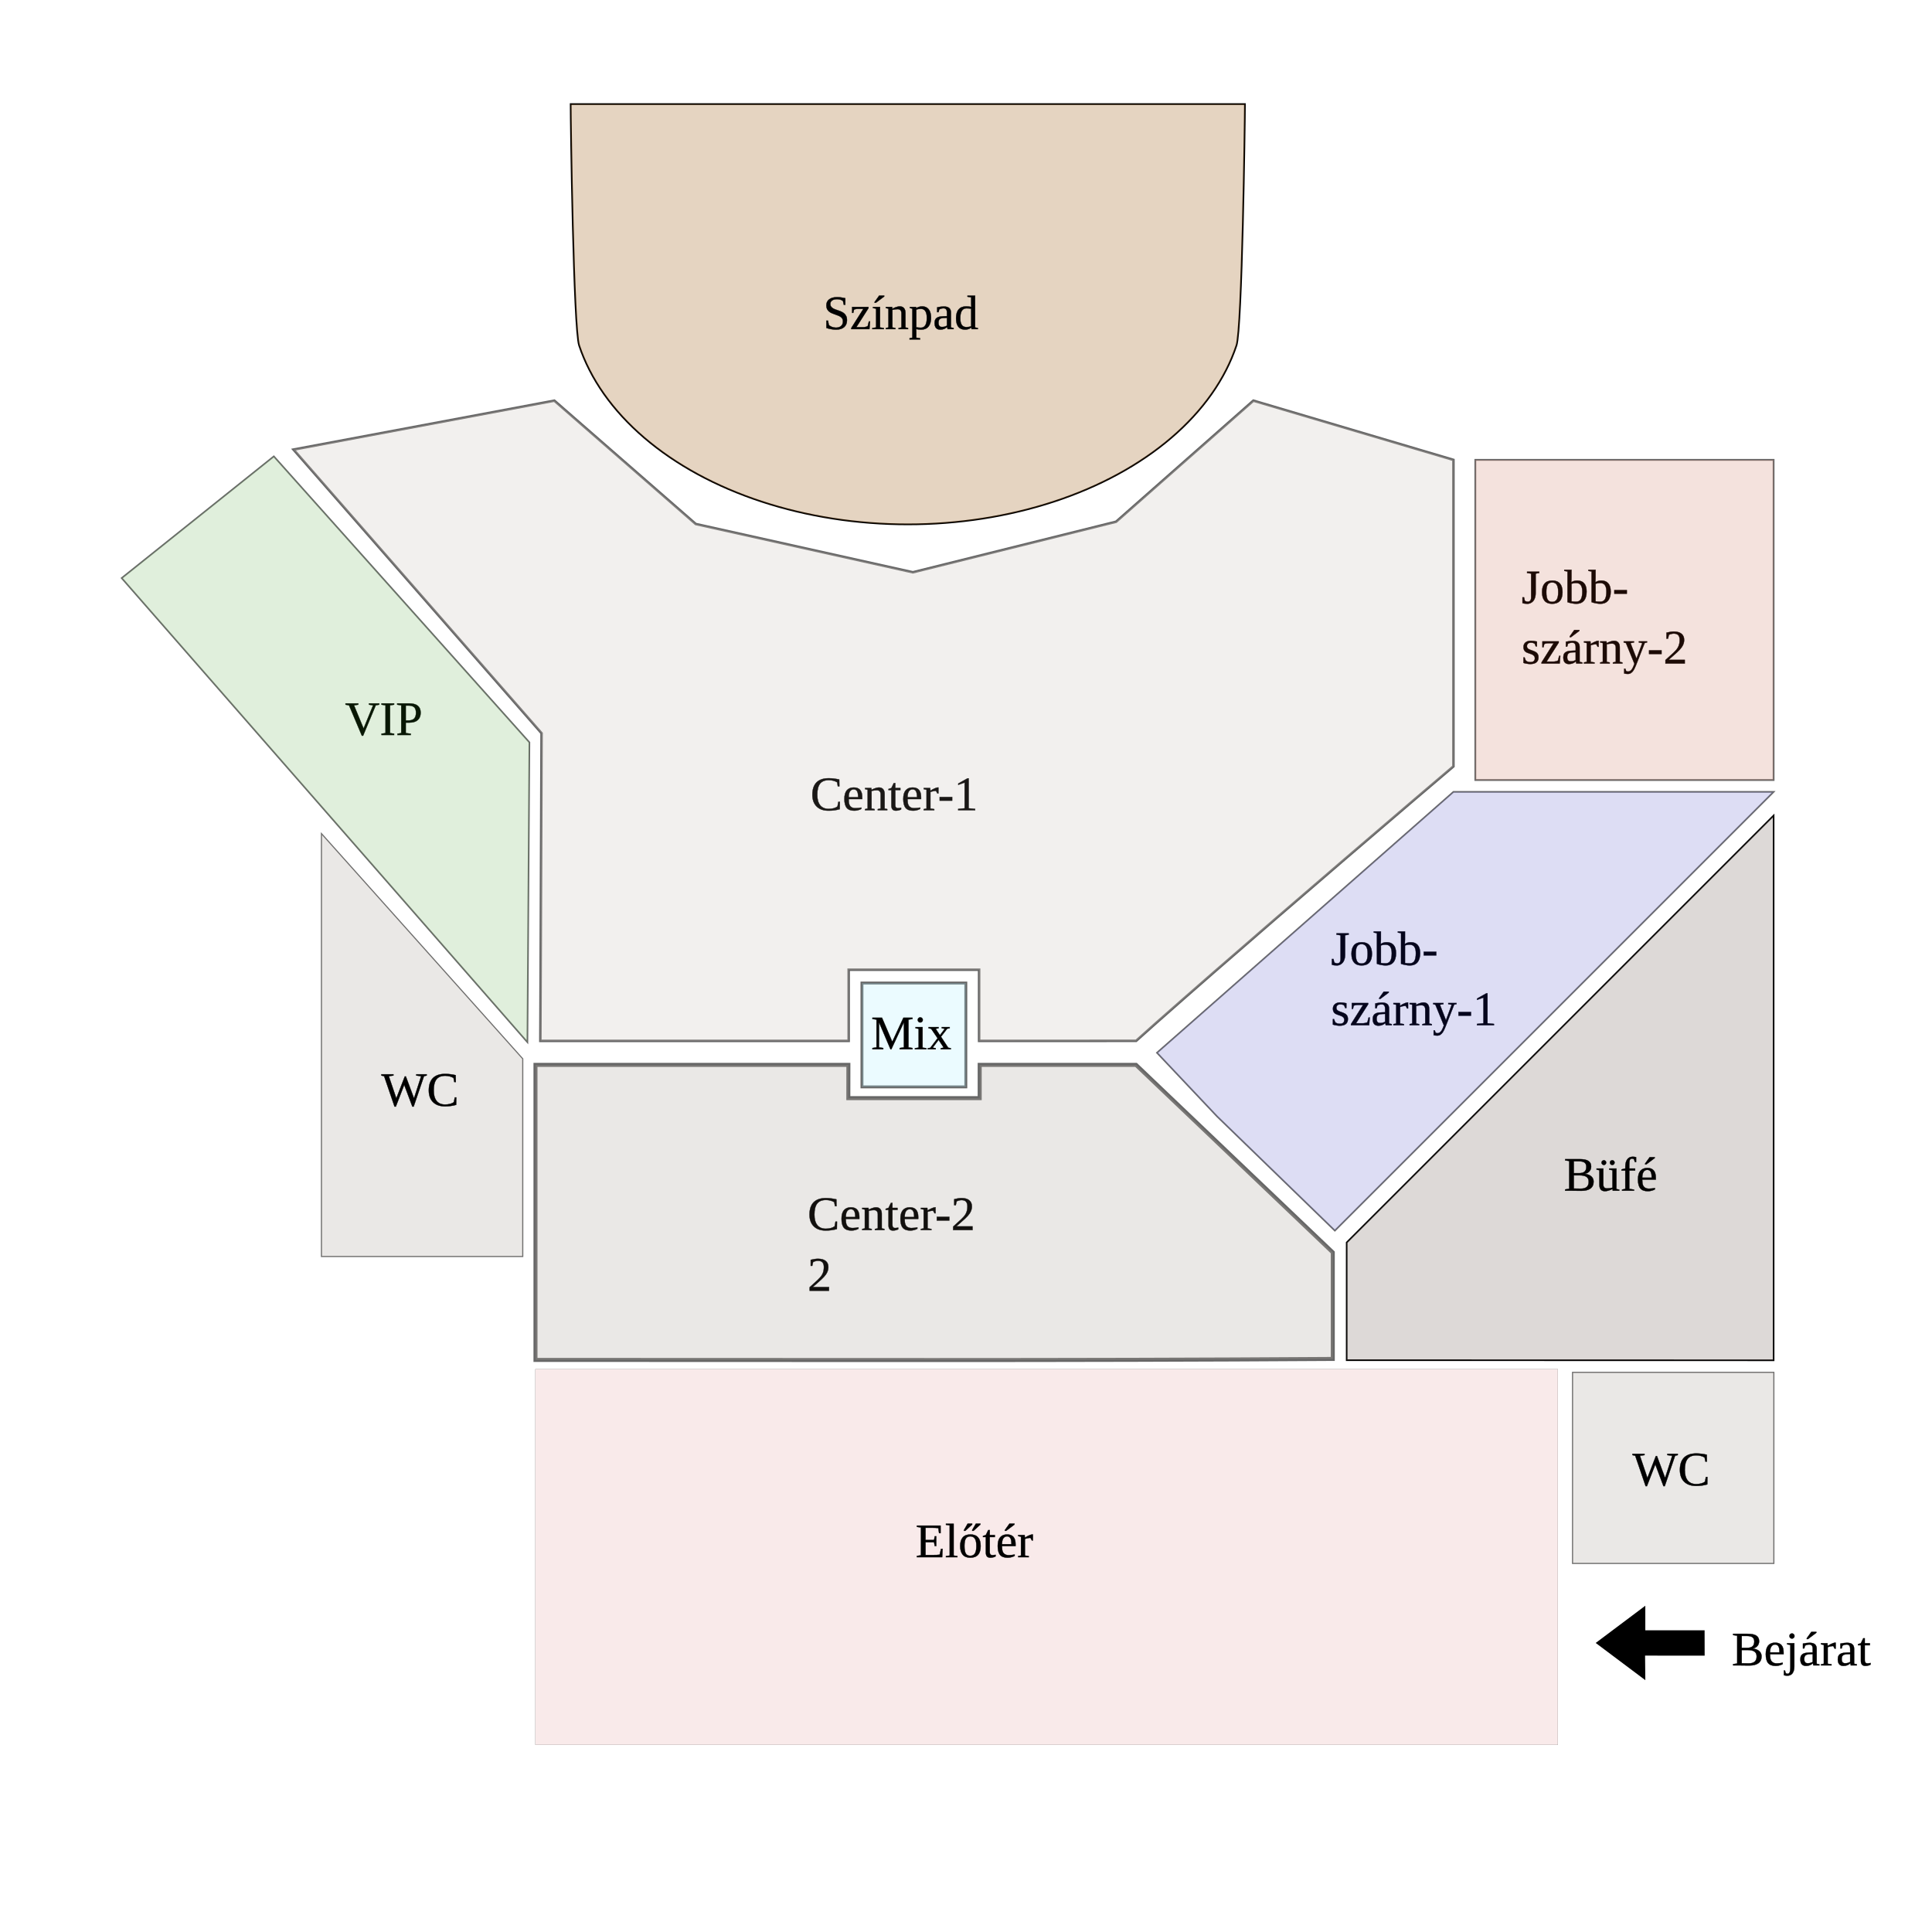
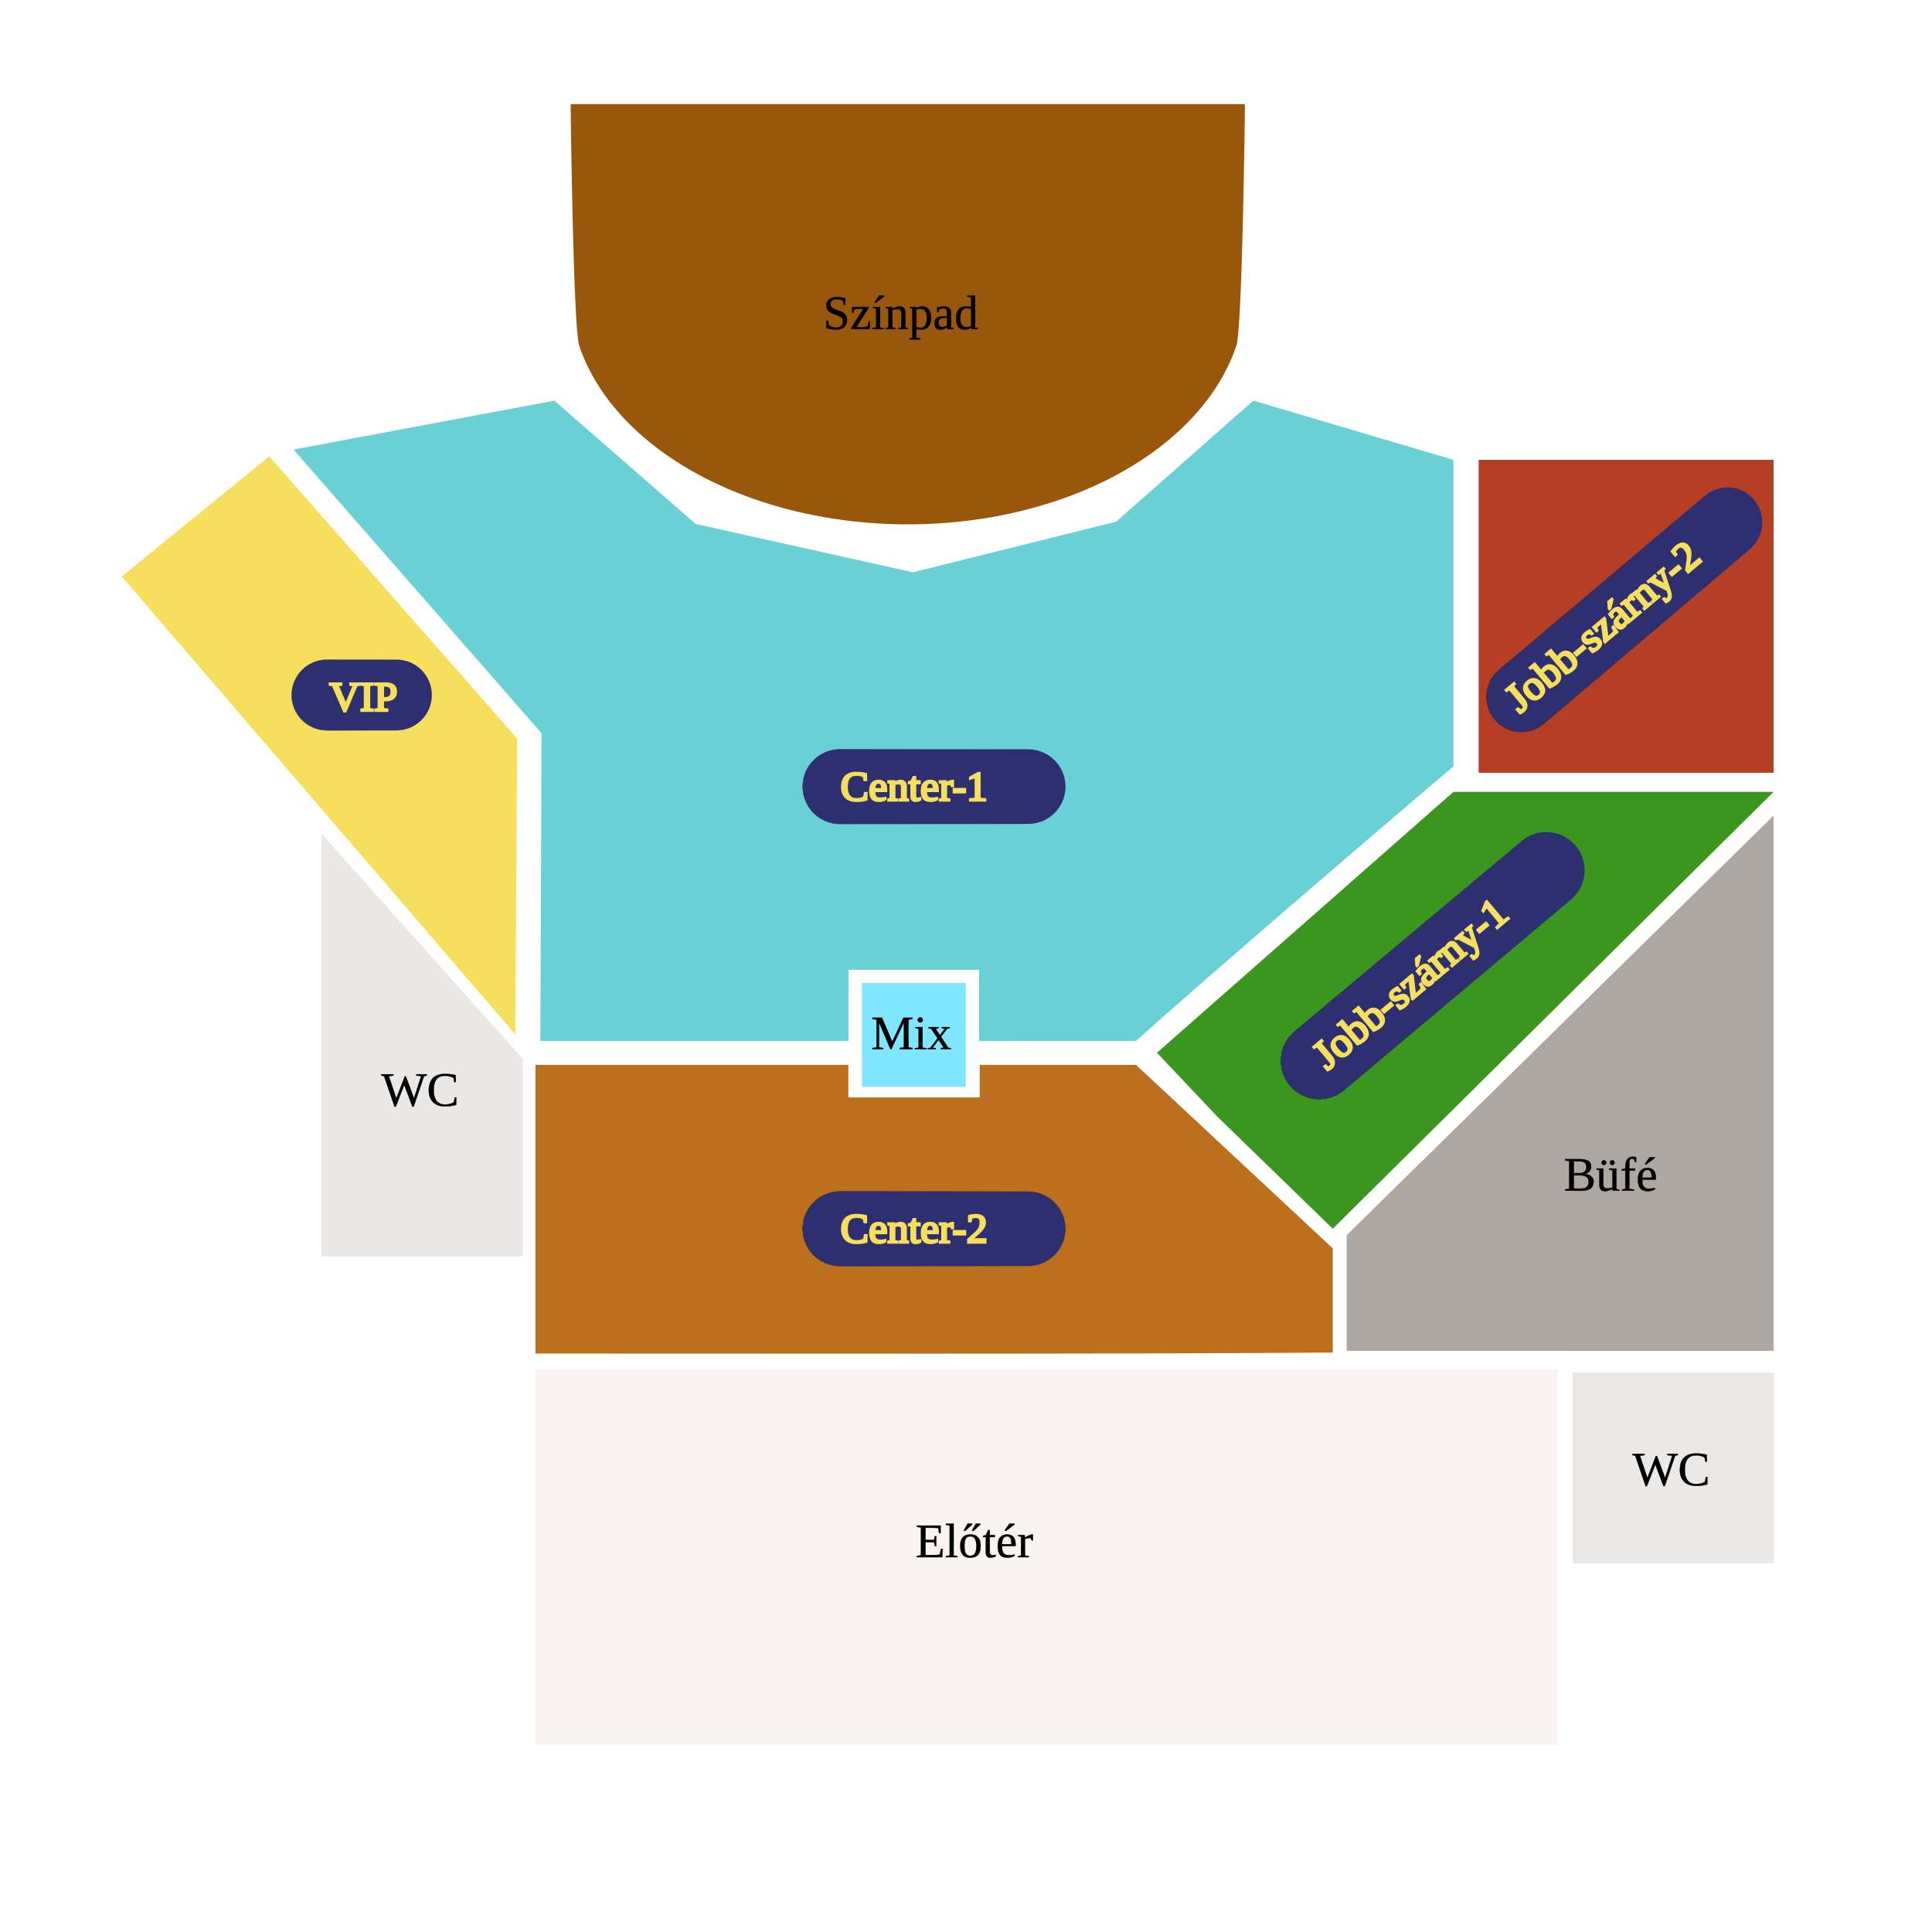
- <svg xmlns="http://www.w3.org/2000/svg" width="158.75mm" height="158.75mm" viewBox="0 0 158.75 158.75" version="1.1" id="svg1">
+ <svg xmlns="http://www.w3.org/2000/svg" xmlns:xlink="http://www.w3.org/1999/xlink" width="158.75mm" height="158.75mm" viewBox="0 0 158.75 158.75" version="1.1" id="svg1">
  <defs id="defs1">
    <rect x="198.425" y="113.386" width="60.075" height="15.114" id="rect12-6-3-8" />
    <rect x="198.425" y="113.386" width="60.075" height="15.114" id="rect12-6-3-6-6-1-2-5" />
    <rect x="198.425" y="113.386" width="60.075" height="15.114" id="rect12-6-3-6-6-1-2-3" />
    <rect x="198.425" y="113.386" width="60.075" height="15.114" id="rect12-6-3-6-6-1-2-0" />
    <rect x="198.425" y="113.386" width="60.075" height="15.114" id="rect12-6-3-6-6-1-4-2-7" />
    <rect x="198.425" y="113.386" width="60.075" height="15.114" id="rect12-6-3-6-6-1-2-5-5" />
    <rect x="198.425" y="113.386" width="60.075" height="15.114" id="rect12-6-3-6-6-1-2-0-5-0" />
    <rect x="198.425" y="113.386" width="60.075" height="15.114" id="rect12-6-3-6-7-4" />
    <rect x="198.425" y="113.386" width="60.075" height="15.114" id="rect12-6-6-9-4" />
    <rect x="198.425" y="113.386" width="60.075" height="15.114" id="rect12-6-6-9-4-3" />
    <rect x="198.425" y="113.386" width="60.075" height="15.114" id="rect12-6-6-9-4-3-6" />
    <rect x="198.425" y="113.386" width="60.075" height="15.114" id="rect12-6-3-6-6-1-2-5-5-6" />
    <rect x="198.425" y="113.386" width="70.126" height="31.197" id="rect12-6-3-6-6-1-2-5-5-6-6" />
    <rect x="198.425" y="113.386" width="70.126" height="31.197" id="rect12-6-3-6-6-1-2-5-5-6-6-9" />
    <rect x="198.425" y="113.386" width="60.075" height="15.114" id="rect12-6-3-6-6-1-2-5-5-6-65" />
    <rect x="198.425" y="113.386" width="60.075" height="15.114" id="rect12-6-6-9-4-3-8" />
+     <rect x="198.425" y="113.386" width="60.075" height="15.114" id="rect12-6-3-6-6-1-2-9-6-74-9-6-5-9-6" />
+     <linearGradient xlink:href="#linearGradient146" id="linearGradient83" gradientUnits="userSpaceOnUse" gradientTransform="matrix(0.9903494,0,0,1.143777,-34.22018,-21.04526)" x1="101.157" y1="74.911" x2="122.958" y2="74.911" />
+     <linearGradient id="linearGradient146">
+       <stop style="stop-color:#000000;stop-opacity:1;" offset="0" id="stop146" />
+       <stop style="stop-color:#000000;stop-opacity:0;" offset="1" id="stop147" />
+     </linearGradient>
+     <rect x="198.425" y="113.386" width="60.075" height="15.114" id="rect12-6-3-6-6-1-2-9-6-74-9-6-5-9-6-4" />
+     <linearGradient xlink:href="#linearGradient146" id="linearGradient5" gradientUnits="userSpaceOnUse" gradientTransform="matrix(0.9903494,0,0,1.143777,-34.22018,15.28168)" x1="101.157" y1="74.911" x2="122.958" y2="74.911" />
+     <rect x="198.425" y="113.386" width="60.075" height="15.114" id="rect12-6-3-6-6-1-2-9-6-74-9-6-5-9-6-45" />
+     <linearGradient xlink:href="#linearGradient146" id="linearGradient6" gradientUnits="userSpaceOnUse" gradientTransform="matrix(0.5283701,0,0,1.085161,-29.48173,-24.18222)" x1="101.157" y1="74.911" x2="122.958" y2="74.911" />
+     <rect x="198.425" y="113.386" width="94.969" height="17.802" id="rect12-6-3-6-6-1-2-9-6-74-9-6-5-9-6-2" />
+     <linearGradient xlink:href="#linearGradient146" id="linearGradient7" gradientUnits="userSpaceOnUse" gradientTransform="matrix(1.405601,0,0,1.173737,-118.3173,48.52824)" x1="101.157" y1="74.911" x2="122.958" y2="74.911" />
+     <rect x="198.425" y="113.386" width="94.969" height="17.802" id="rect12-6-3-6-6-1-2-9-6-74-9-6-5-9-6-2-8" />
+     <linearGradient xlink:href="#linearGradient146" id="linearGradient8" gradientUnits="userSpaceOnUse" gradientTransform="matrix(1.280582,0,0,1.070873,-72.9394,44.23882)" x1="101.157" y1="74.911" x2="122.958" y2="74.911" />
  </defs>
  <g id="layer1">
-     <path style="opacity:0.6;fill:#786a60;fill-opacity:0.255;fill-rule:evenodd;stroke:#000000;stroke-width:0.093;paint-order:stroke markers fill" d="m 129.216,128.463 v -15.697 h 16.538 v 15.697 z" id="path6-1-0" />
-     <text xml:space="preserve" transform="matrix(0.3299827,0,0,0.3299827,1.110369,25.54346)" id="text12-6-6-8-98-9-3-2-1" style="white-space:pre;shape-inside:url(#rect12-6-3-6-6-1-2-5-5);display:inline;fill:#000000;fill-opacity:1;fill-rule:evenodd;stroke:#000000;stroke-width:0.076;stroke-dasharray:none;stroke-opacity:1;paint-order:stroke markers fill">
-       <tspan x="198.426" y="124.335" id="tspan16">Center-1</tspan>
+     <path style="opacity:0.6;fill:#786a60;fill-opacity:0.25;fill-rule:evenodd;stroke:none;stroke-width:0.093;paint-order:stroke markers fill" d="m 129.216,128.463 v -15.697 h 16.538 v 15.697 z" id="path6-1-0" />
+     <g id="l09_vip" style="stroke:none" transform="matrix(0.9701492,0,0,0.9868493,0.2985075,0.4931509)">
+       <path style="opacity:1;fill:#f6df5c;fill-opacity:1;fill-rule:evenodd;stroke:none;stroke-width:0.134;paint-order:stroke markers fill" d="M 43.5,61 22.5,37.5 10,47.5 43.336,85.633 Z" class="l09_vip" id="path1" />
+     </g>
+     <g id="l09_jobb_szarny_2" style="stroke:none" transform="matrix(0.9888252,0,0,0.977464,1.628551,0.8515272)">
+       <path style="opacity:1;fill:#b43f24;fill-opacity:1;fill-rule:evenodd;stroke:none;stroke-width:0.147;paint-order:stroke markers fill" d="M 121.226,64.093 V 37.785 h 24.508 V 64.093 Z" class="l09_jobb_szarny_2" id="path2" />
+     </g>
+     <g id="l09_center_1" style="stroke:none">
+       <path d="M 102.988,32.921 91.707,42.87 75.011,47.024 57.169,43.057 45.55,32.922 24.117,36.941 44.5,60.249 44.401,85.529 H 69.734 v -5.846 h 10.718 v 5.846 l 12.902,-0.004 c 0.557,-0.496 1.039,-0.933 1.639,-1.464 2.901,-2.565 6.285,-5.513 9.911,-8.645 3.626,-3.133 7.493,-6.45 11.361,-9.752 1.076,-0.918 2.09,-1.776 3.16,-2.688 V 37.787 Z" style="opacity:1;fill:#69d0d6;fill-opacity:1;fill-rule:evenodd;stroke:none;stroke-width:0.208;paint-order:stroke markers fill;cursor:pointer" class="l09_center_1" id="path3" />
+     </g>
+     <g id="l09_center_2" style="stroke:none">
+       <path style="opacity:1;fill:#bc6f1c;fill-opacity:1;fill-rule:evenodd;stroke:none;stroke-width:0.326;paint-order:stroke markers fill" d="M 44,111.218 V 87.5 h 25.71 l -0.004,2.675 H 80.5 V 87.5 h 12.847 l 16.165,15.075 v 8.565 C 87.675,111.279 65.837,111.214 44,111.218 Z" class="l09_center_2" id="path4" />
+     </g>
+     <g id="l09_jobb_szarny_1" style="stroke:none">
+       <path style="opacity:1;fill:#3a961e;fill-opacity:1;fill-rule:evenodd;stroke:none;stroke-width:0.134;paint-order:stroke markers fill" d="M 95.067,86.503 119.426,65.067 h 26.308 L 109.512,100.963 100,91.726 Z" class="l09_jobb_szarny_1" id="path5" />
+     </g>
+     <rect style="opacity:1;fill:#80e5ff;fill-opacity:1;fill-rule:evenodd;stroke:none;stroke-width:0.238;paint-order:stroke markers fill" id="rect13" width="8.532" height="8.532" x="70.827" y="80.776" />
+     <path id="szinpad" style="fill:#99570c;fill-opacity:1;fill-rule:evenodd;stroke:none;stroke-width:0.14;paint-order:stroke markers fill" d="M 102.291,8.554 H 46.892 c 2.47e-4,1.415 0.233,18.45 0.695,19.83 0.461,1.38 1.148,2.721 2.048,3.997 0.9,1.276 2.007,2.478 3.3,3.585 1.293,1.107 2.764,2.112 4.386,2.995 1.622,0.883 3.384,1.638 5.254,2.253 1.868,0.614 3.832,1.083 5.854,1.398 2.022,0.315 4.09,0.474 6.164,0.474 2.074,-1.16e-4 4.141,-0.159 6.163,-0.474 2.022,-0.315 3.987,-0.784 5.856,-1.398 1.869,-0.614 3.63,-1.37 5.252,-2.253 1.622,-0.883 3.093,-1.888 4.386,-2.995 1.293,-1.107 2.4,-2.309 3.3,-3.585 0.9,-1.276 1.587,-2.616 2.048,-3.997 0.462,-1.38 0.695,-18.414 0.695,-19.83 z" />
+     <text xml:space="preserve" transform="matrix(0.3299827,0,0,0.3299827,2.160521,-13.9862)" id="text12-6-6-7" style="white-space:pre;shape-inside:url(#rect12-6-3-8);display:inline;fill:#000000;fill-opacity:1;fill-rule:evenodd;stroke:#000000;stroke-width:0.076;stroke-dasharray:none;stroke-opacity:1;paint-order:stroke markers fill">
+       <tspan x="198.426" y="124.335" id="tspan3">Színpad</tspan>
    </text>
-     <text xml:space="preserve" transform="matrix(0.3299827,0,0,0.3299827,0.8754478,60.0421)" id="text12-6-6-8-98-9-3-2-1-3" style="white-space:pre;shape-inside:url(#rect12-6-3-6-6-1-2-5-5-6);display:inline;fill:#000000;fill-opacity:1;fill-rule:evenodd;stroke:#000000;stroke-width:0.076;stroke-dasharray:none;stroke-opacity:1;paint-order:stroke markers fill">
-       <tspan x="198.426" y="124.335" id="tspan17">Center-2</tspan>
-       <tspan x="198.426" y="139.448" id="tspan18">2</tspan>
-     </text>
-     <text xml:space="preserve" transform="matrix(0.3299828,0,0,0.3299828,76.81831,95.81404)" id="text12-6-6-8-98-9-7-2-0" style="white-space:pre;shape-inside:url(#rect12-6-3-6-6-1-4-2-7);display:inline;fill:#000000;fill-opacity:1;fill-rule:evenodd;stroke:#000000;stroke-width:0.076;stroke-dasharray:none;stroke-opacity:1;paint-order:stroke markers fill">
-       <tspan x="198.426" y="124.335" id="tspan19">Bejárat</tspan>
-     </text>
-     <path style="fill:#000000;fill-opacity:1;fill-rule:evenodd;stroke:#000000;stroke-width:0.134;stroke-dasharray:none;stroke-opacity:1;paint-order:stroke markers fill" d="m 140.002,135.974 -0.004,-1.949 -4.872,-1e-5 -1e-5,-1.949 -3.897,2.923 3.897,2.923 -0.02,-1.949 z" id="path15-4-4-0" />
-     <rect style="opacity:0.6;fill:#80e5ff;fill-opacity:0.255;fill-rule:evenodd;stroke:#000000;stroke-width:0.238;paint-order:stroke markers fill" id="rect13" width="8.532" height="8.532" x="70.827" y="80.776" />
-     <path id="szinpad" style="fill:#99570c;fill-opacity:0.255;fill-rule:evenodd;stroke:#000000;stroke-width:0.14;paint-order:stroke markers fill" d="M 102.291,8.554 H 46.892 c 2.47e-4,1.415 0.233,18.45 0.695,19.83 0.461,1.38 1.148,2.721 2.048,3.997 0.9,1.276 2.007,2.478 3.3,3.585 1.293,1.107 2.764,2.112 4.386,2.995 1.622,0.883 3.384,1.638 5.254,2.253 1.868,0.614 3.832,1.083 5.854,1.398 2.022,0.315 4.09,0.474 6.164,0.474 2.074,-1.16e-4 4.141,-0.159 6.163,-0.474 2.022,-0.315 3.987,-0.784 5.856,-1.398 1.869,-0.614 3.63,-1.37 5.252,-2.253 1.622,-0.883 3.093,-1.888 4.386,-2.995 1.293,-1.107 2.4,-2.309 3.3,-3.585 0.9,-1.276 1.587,-2.616 2.048,-3.997 0.462,-1.38 0.695,-18.414 0.695,-19.83 z" />
-     <text xml:space="preserve" transform="matrix(0.3299827,0,0,0.3299827,2.160521,-13.9862)" id="text12-6-6-7" style="white-space:pre;shape-inside:url(#rect12-6-3-8);display:inline;fill:#000000;fill-opacity:1;fill-rule:evenodd;stroke:#000000;stroke-width:0.076;stroke-dasharray:none;stroke-opacity:1;paint-order:stroke markers fill">
-       <tspan x="198.426" y="124.335" id="tspan20">Színpad</tspan>
-     </text>
-     <text xml:space="preserve" transform="matrix(0.3299827,0,0,0.3299827,-37.13303,19.36314)" id="text12-6-6-8-98-9-3-9-49-6" style="white-space:pre;shape-inside:url(#rect12-6-3-6-6-1-2-0-5-0);display:inline;fill:#000000;fill-opacity:1;fill-rule:evenodd;stroke:#000000;stroke-width:0.076;stroke-dasharray:none;stroke-opacity:1;paint-order:stroke markers fill">
-       <tspan x="198.426" y="124.335" id="tspan21">VIP</tspan>
-     </text>
-     <path style="fill:#786a60;fill-opacity:0.253;fill-rule:evenodd;stroke:#000000;stroke-width:0.134;stroke-dasharray:none;stroke-opacity:1;paint-order:stroke markers fill" d="m 110.657,111.763 v -9.67 l 35.077,-35.077 v 44.756 z" id="path13" />
+     <path style="fill:#786a60;fill-opacity:1;fill-rule:evenodd;stroke:none;stroke-width:0.133;stroke-dasharray:none;stroke-opacity:1;paint-order:stroke markers fill;opacity:0.6" d="m 110.657,110.996 v -9.505 L 145.734,67.016 V 111.004 Z" id="path13" />
    <text xml:space="preserve" transform="matrix(0.3299827,0,0,0.3299827,6.096847,45.18907)" id="text12-6-6-8-9-6" style="white-space:pre;shape-inside:url(#rect12-6-3-6-7-4);display:inline;fill:#000000;fill-opacity:1;fill-rule:evenodd;stroke:#000000;stroke-width:0.076;stroke-dasharray:none;stroke-opacity:1;paint-order:stroke markers fill">
-       <tspan x="198.426" y="124.335" id="tspan22">Mix</tspan>
-     </text>
-     <text xml:space="preserve" transform="matrix(0.3299827,0,0,0.3299827,43.88263,38.25975)" id="text12-6-6-8-98-9-3-2-1-3-9" style="white-space:pre;shape-inside:url(#rect12-6-3-6-6-1-2-5-5-6-6);display:inline;fill:#000000;fill-opacity:1;fill-rule:evenodd;stroke:#000000;stroke-width:0.076;stroke-dasharray:none;stroke-opacity:1;paint-order:stroke markers fill">
-       <tspan x="198.426" y="124.335" id="tspan23">Jobb-</tspan>
-       <tspan x="198.426" y="139.335" id="tspan24">szárny-1</tspan>
-     </text>
-     <text xml:space="preserve" transform="matrix(0.3299827,0,0,0.3299827,59.54099,8.541816)" id="text12-6-6-8-98-9-3-2-1-3-9-6" style="white-space:pre;shape-inside:url(#rect12-6-3-6-6-1-2-5-5-6-6-9);display:inline;fill:#000000;fill-opacity:1;fill-rule:evenodd;stroke:#000000;stroke-width:0.076;stroke-dasharray:none;stroke-opacity:1;paint-order:stroke markers fill">
-       <tspan x="198.426" y="124.335" id="tspan25">Jobb-</tspan>
-       <tspan x="198.426" y="139.335" id="tspan26">szárny-2</tspan>
+       <tspan x="198.426" y="124.335" id="tspan4">Mix</tspan>
    </text>
    <text xml:space="preserve" transform="matrix(0.3299827,0,0,0.3299827,63.01828,56.80868)" id="text12-6-7-5" style="white-space:pre;shape-inside:url(#rect12-6-6-9-4);display:inline;fill:#000000;fill-opacity:1;fill-rule:evenodd;stroke:#000000;stroke-width:0.076;stroke-dasharray:none;stroke-opacity:1;paint-order:stroke markers fill">
-       <tspan x="198.426" y="124.335" id="tspan27">Büfé</tspan>
+       <tspan x="198.426" y="124.335" id="tspan5">Büfé</tspan>
    </text>
    <text xml:space="preserve" transform="matrix(0.3299827,0,0,0.3299827,68.65664,81.02512)" id="text12-6-7-5-0" style="white-space:pre;shape-inside:url(#rect12-6-6-9-4-3);display:inline;fill:#000000;fill-opacity:1;fill-rule:evenodd;stroke:#000000;stroke-width:0.076;stroke-dasharray:none;stroke-opacity:1;paint-order:stroke markers fill">
-       <tspan x="198.426" y="124.335" id="tspan28">WC</tspan>
+       <tspan x="198.426" y="124.335" id="tspan6">WC</tspan>
    </text>
-     <path style="opacity:0.6;fill:#786a60;fill-opacity:0.255;fill-rule:evenodd;stroke:#000000;stroke-width:0.093;paint-order:stroke markers fill" d="m 26.415,103.244 0,-34.744 16.538,18.5 v 16.244 z" id="path6-1-0-4" />
+     <path style="opacity:0.6;fill:#786a60;fill-opacity:0.255;fill-rule:evenodd;stroke:none;stroke-width:0.093;paint-order:stroke markers fill" d="m 26.415,103.244 0,-34.744 16.538,18.5 v 16.244 z" id="path6-1-0-4" />
    <text xml:space="preserve" transform="matrix(0.3299827,0,0,0.3299827,-34.14445,49.83738)" id="text12-6-7-5-0-5" style="white-space:pre;shape-inside:url(#rect12-6-6-9-4-3-8);display:inline;fill:#000000;fill-opacity:1;fill-rule:evenodd;stroke:#000000;stroke-width:0.076;stroke-dasharray:none;stroke-opacity:1;paint-order:stroke markers fill">
-       <tspan x="198.426" y="124.335" id="tspan29">WC</tspan>
+       <tspan x="198.426" y="124.335" id="tspan7">WC</tspan>
    </text>
-     <rect style="fill:#e9afaf;fill-opacity:0.255;fill-rule:evenodd;stroke:#000000;stroke-width:0.01;paint-order:stroke markers fill" id="rect1" width="84" height="30.87" x="44" y="112.5" />
+     <rect style="fill:#e9afaf;fill-opacity:0.255;fill-rule:evenodd;stroke:none;stroke-width:0.01;paint-order:stroke markers fill;opacity:0.6" id="rect1" width="84" height="30.87" x="44" y="112.5" />
    <text xml:space="preserve" transform="matrix(0.3299827,0,0,0.3299827,9.752088,86.92308)" id="text12-6-6-8-98-9-3-2-1-3-91" style="white-space:pre;shape-inside:url(#rect12-6-3-6-6-1-2-5-5-6-65);display:inline;fill:#000000;fill-opacity:1;fill-rule:evenodd;stroke:#000000;stroke-width:0.076;stroke-dasharray:none;stroke-opacity:1;paint-order:stroke markers fill">
-       <tspan x="198.426" y="124.335" id="tspan30">Előtér</tspan>
+       <tspan x="198.426" y="124.335" id="tspan8">Előtér</tspan>
    </text>
-     <g id="l09_vip">
-       <path style="opacity:0.6;fill:#3a961e;fill-opacity:0.255;fill-rule:evenodd;stroke:#000000;stroke-width:0.134;paint-order:stroke markers fill;cursor:pointer" d="M 43.5,61 22.5,37.5 10,47.5 43.336,85.633 Z" class="l09_vip" />
-     </g>
-     <g id="l09_jobb_szarny_2">
-       <path style="opacity:0.6;fill:#b43f24;fill-opacity:0.255;fill-rule:evenodd;stroke:#000000;stroke-width:0.147;paint-order:stroke markers fill;cursor:pointer" d="M 121.226,64.093 V 37.785 h 24.508 V 64.093 Z" class="l09_jobb_szarny_2" />
-     </g>
-     <g id="l09_center_1">
-       <path d="M 102.988,32.921 91.707,42.87 75.011,47.024 57.169,43.057 45.55,32.922 24.117,36.941 44.5,60.249 44.401,85.529 H 69.734 v -5.846 h 10.718 v 5.846 l 12.902,-0.004 c 0.557,-0.496 1.039,-0.933 1.639,-1.464 2.901,-2.565 6.285,-5.513 9.911,-8.645 3.626,-3.133 7.493,-6.45 11.361,-9.752 1.076,-0.918 2.09,-1.776 3.16,-2.688 V 37.787 Z" style="opacity:0.6;fill:#ac9d93;fill-opacity:0.255;fill-rule:evenodd;stroke:#000000;stroke-width:0.208;paint-order:stroke markers fill;cursor:pointer" class="l09_center_1" />
-     </g>
-     <g id="l09_center_2">
-       <path style="opacity:0.6;fill:#786a60;fill-opacity:0.255;fill-rule:evenodd;stroke:#000000;stroke-width:0.33;paint-order:stroke markers fill;cursor:pointer" d="M 44,111.742 V 87.5 h 25.71 l -0.004,2.734 H 80.5 V 87.5 h 12.847 l 16.165,15.408 v 8.754 C 87.675,111.805 65.837,111.738 44,111.742 Z" class="l09_center_2" />
-     </g>
-     <g id="l09_jobb_szarny_1">
-       <path style="opacity:0.6;fill:#2724b4;fill-opacity:0.255;fill-rule:evenodd;stroke:#000000;stroke-width:0.134;paint-order:stroke markers fill;cursor:pointer" d="M 95.067,86.503 119.426,65.067 h 26.308 L 109.683,101.118 100,91.726 Z" class="l09_jobb_szarny_1" />
-     </g>
+     <rect style="fill:#2e2f70;fill-opacity:1;fill-rule:nonzero;stroke:url(#linearGradient83);stroke-width:0.028;paint-order:stroke markers fill" id="rect12-2-2-2-7-8-5-4" width="21.591" height="6.125" x="65.96" y="61.574" ry="3.062" />
+     <text xml:space="preserve" transform="matrix(0.289526,0,0,0.2835508,11.61388,30.51412)" id="text12-6-6-8-98-9-3-0-6-9-6-4-7-5-6" style="white-space:pre;shape-inside:url(#rect12-6-3-6-6-1-2-9-6-74-9-6-5-9-6);display:inline;fill:#f6df5c;fill-opacity:1;fill-rule:evenodd;stroke:#f6df5c;stroke-width:0.709;stroke-dasharray:none;stroke-opacity:1;paint-order:stroke markers fill">
+       <tspan x="198.426" y="124.335" id="tspan9">Center-1</tspan>
+     </text>
+     <rect style="fill:#2e2f70;fill-opacity:1;fill-rule:nonzero;stroke:url(#linearGradient7);stroke-width:0.034;paint-order:stroke markers fill" id="rect12-2-2-2-7-8-5-4-6" width="30.644" height="6.285" x="23.869" y="133.311" ry="3.143" transform="rotate(-40)" />
+     <text xml:space="preserve" transform="matrix(0.2217898,-0.1861037,0.182263,0.2172125,42.37477,97.91967)" id="text12-6-6-8-98-9-3-0-6-9-6-4-7-5-6-4" style="white-space:pre;shape-inside:url(#rect12-6-3-6-6-1-2-9-6-74-9-6-5-9-6-2);display:inline;fill:#f6df5c;fill-opacity:1;fill-rule:evenodd;stroke:#f6df5c;stroke-width:0.709;stroke-dasharray:none;stroke-opacity:1;paint-order:stroke markers fill">
+       <tspan x="198.426" y="124.335" id="tspan10">Jobb-szárny-1</tspan>
+     </text>
+     <rect style="fill:#2e2f70;fill-opacity:1;fill-rule:nonzero;stroke:url(#linearGradient8);stroke-width:0.031;paint-order:stroke markers fill" id="rect12-2-2-2-7-8-5-4-6-0" width="27.918" height="5.734" x="56.6" y="121.592" ry="2.867" transform="matrix(0.7634261,-0.6458952,0.6396739,0.7686464,0,0)" />
+     <text xml:space="preserve" transform="matrix(0.2217898,-0.1861037,0.182263,0.2172125,58.18685,68.58484)" id="text12-6-6-8-98-9-3-0-6-9-6-4-7-5-6-4-3" style="white-space:pre;shape-inside:url(#rect12-6-3-6-6-1-2-9-6-74-9-6-5-9-6-2-8);display:inline;fill:#f6df5c;fill-opacity:1;fill-rule:evenodd;stroke:#f6df5c;stroke-width:0.709;stroke-dasharray:none;stroke-opacity:1;paint-order:stroke markers fill">
+       <tspan x="198.426" y="124.335" id="tspan11">Jobb-szárny-2</tspan>
+     </text>
+     <rect style="fill:#2e2f70;fill-opacity:1;fill-rule:nonzero;stroke:url(#linearGradient6);stroke-width:0.02;paint-order:stroke markers fill" id="rect12-2-2-2-7-8-5-4-2" width="11.519" height="5.811" x="23.966" y="54.203" ry="2.905" />
+     <text xml:space="preserve" transform="matrix(0.289526,0,0,0.2835508,-30.38001,23.14318)" id="text12-6-6-8-98-9-3-0-6-9-6-4-7-5-6-8" style="white-space:pre;shape-inside:url(#rect12-6-3-6-6-1-2-9-6-74-9-6-5-9-6-45);display:inline;fill:#f6df5c;fill-opacity:1;fill-rule:evenodd;stroke:#f6df5c;stroke-width:0.709;stroke-dasharray:none;stroke-opacity:1;paint-order:stroke markers fill">
+       <tspan x="198.426" y="124.335" id="tspan12">VIP</tspan>
+     </text>
+     <rect style="fill:#2e2f70;fill-opacity:1;fill-rule:nonzero;stroke:url(#linearGradient5);stroke-width:0.028;paint-order:stroke markers fill" id="rect12-2-2-2-7-8-5-4-8" width="21.591" height="6.125" x="65.96" y="97.901" ry="3.062" />
+     <text xml:space="preserve" transform="matrix(0.289526,0,0,0.2835508,11.61388,66.84106)" id="text12-6-6-8-98-9-3-0-6-9-6-4-7-5-6-6" style="white-space:pre;shape-inside:url(#rect12-6-3-6-6-1-2-9-6-74-9-6-5-9-6-4);display:inline;fill:#f6df5c;fill-opacity:1;fill-rule:evenodd;stroke:#f6df5c;stroke-width:0.709;stroke-dasharray:none;stroke-opacity:1;paint-order:stroke markers fill">
+       <tspan x="198.426" y="124.335" id="tspan13">Center-2</tspan>
+     </text>
  </g>
</svg>
